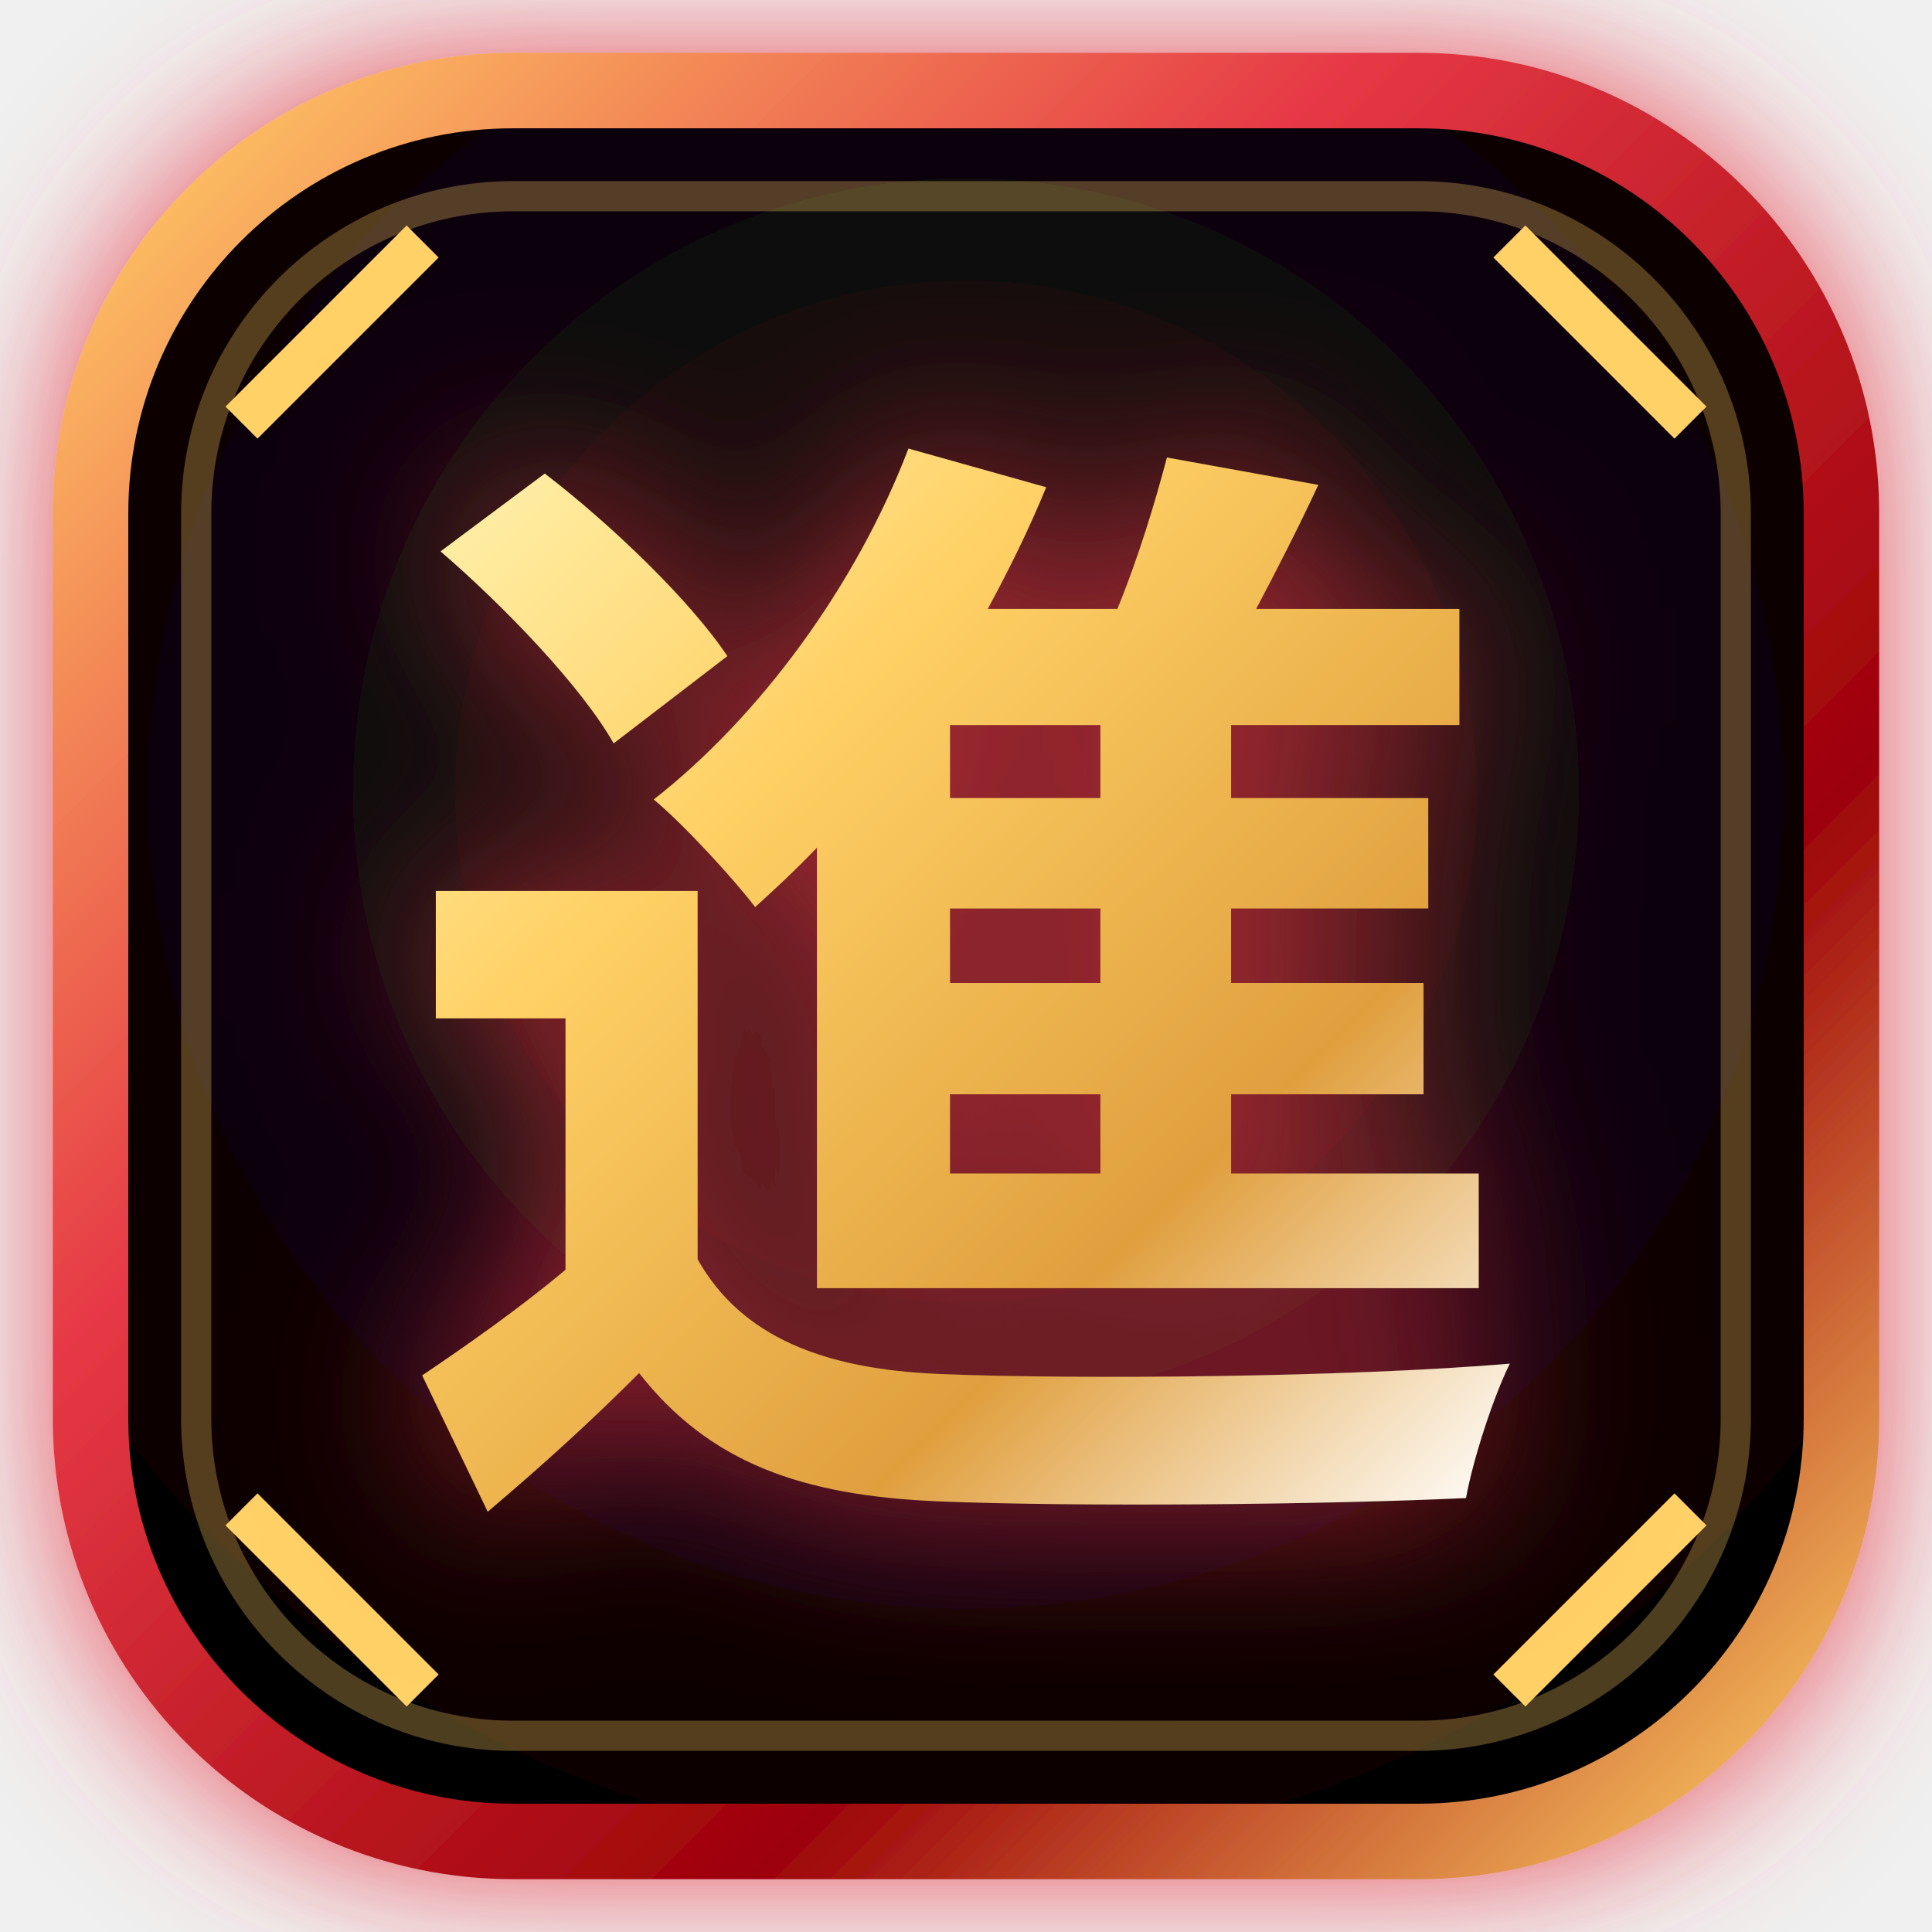
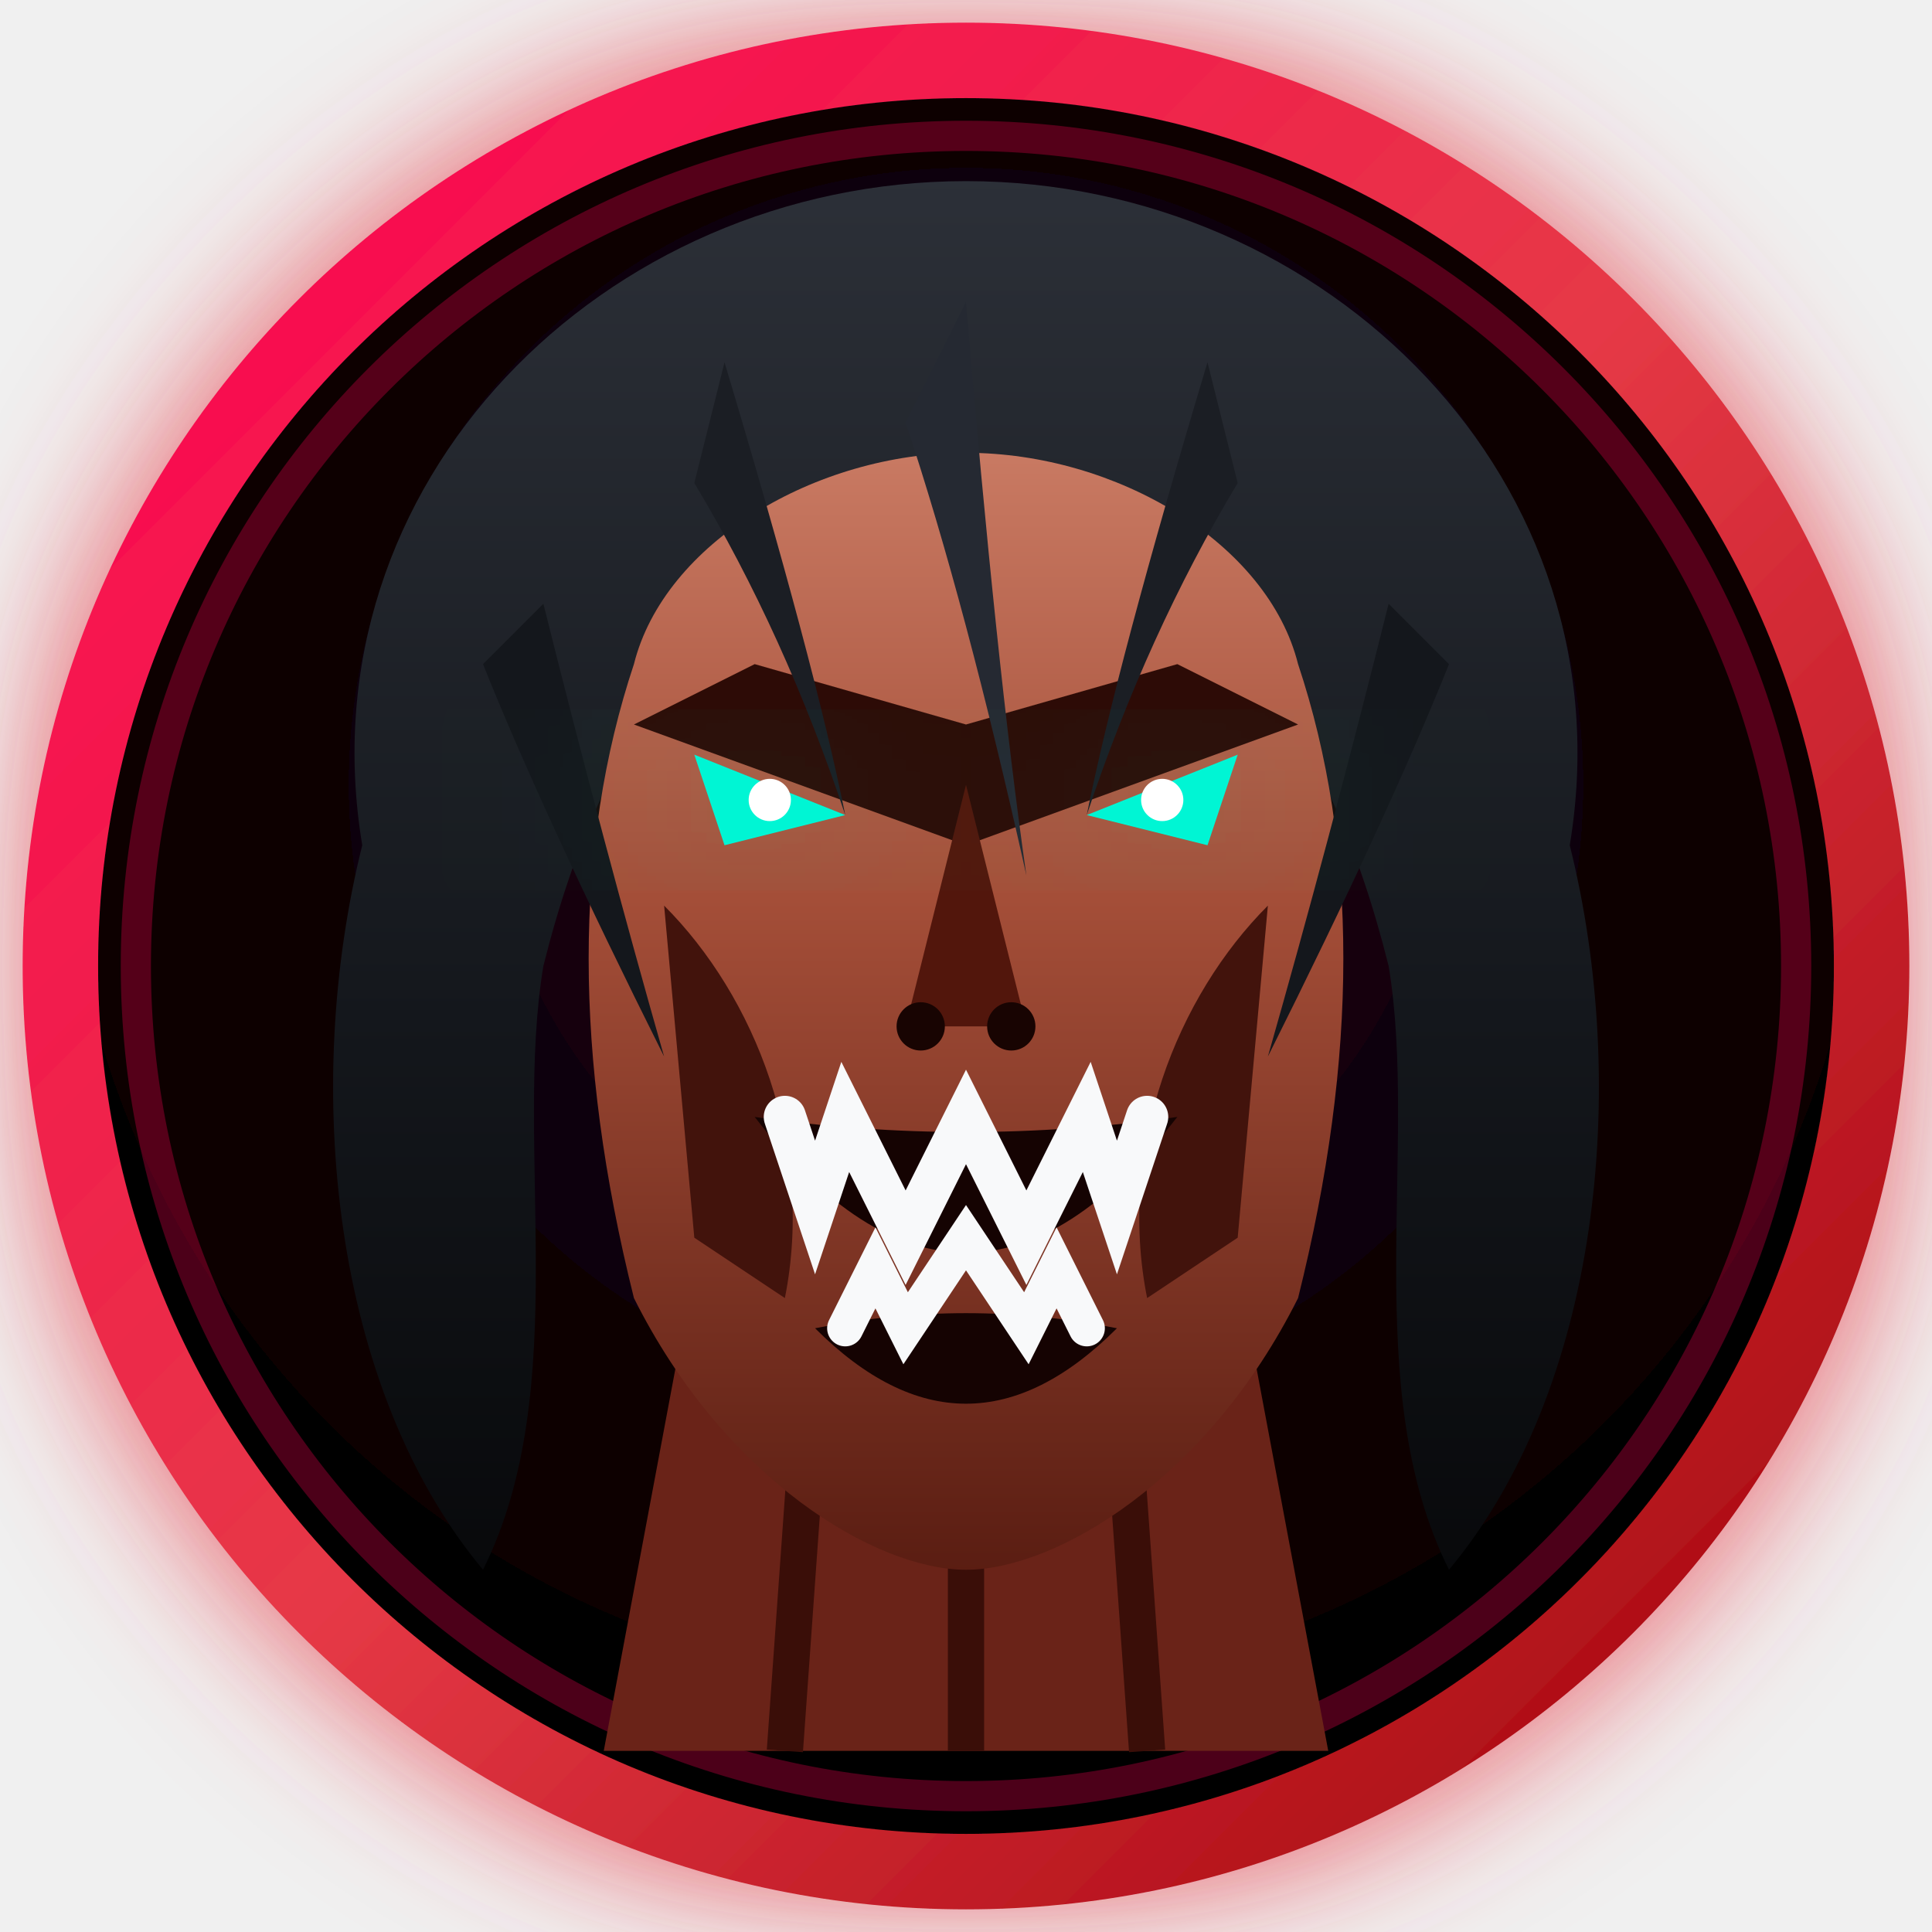
<svg xmlns="http://www.w3.org/2000/svg" viewBox="0 0 64 64" width="64" height="64">
  <defs>
-     <radialGradient id="kanjiBg" cx="50%" cy="40%" r="65%">
-       <stop offset="0%" stop-color="#1c0b10" />
-       <stop offset="60%" stop-color="#0e0608" />
-       <stop offset="100%" stop-color="#050203" />
+     <radialGradient id="titanBg" cx="50%" cy="40%" r="60%">
+       <stop offset="0%" stop-color="#1e0a0d" />
+       <stop offset="70%" stop-color="#0a0305" />
+       <stop offset="100%" stop-color="#020102" />
    </radialGradient>
-     <linearGradient id="borderGrad" x1="0%" y1="0%" x2="100%" y2="100%">
-       <stop offset="0%" stop-color="#ffd166" />
-       <stop offset="35%" stop-color="#e63946" />
-       <stop offset="70%" stop-color="#9d0208" />
-       <stop offset="100%" stop-color="#ffd166" />
+     <linearGradient id="titanRim" x1="0%" y1="0%" x2="100%" y2="100%">
+       <stop offset="0%" stop-color="#ff0054" />
+       <stop offset="50%" stop-color="#e63946" />
+       <stop offset="100%" stop-color="#9d0208" />
    </linearGradient>
-     <linearGradient id="kanjiGold" x1="0%" y1="0%" x2="100%" y2="100%">
-       <stop offset="0%" stop-color="#fff3b0" />
-       <stop offset="30%" stop-color="#ffd166" />
-       <stop offset="70%" stop-color="#e09f3e" />
-       <stop offset="100%" stop-color="#fff" />
+     <linearGradient id="hairGrad" x1="0%" y1="0%" x2="0%" y2="100%">
+       <stop offset="0%" stop-color="#2c3038" />
+       <stop offset="60%" stop-color="#14171c" />
+       <stop offset="100%" stop-color="#08090b" />
    </linearGradient>
-     <filter id="crimsonGlow" x="-20%" y="-20%" width="140%" height="140%">
-       <feDropShadow dx="0" dy="0" stdDeviation="2.5" flood-color="#e63946" flood-opacity="0.9" />
+     <linearGradient id="fleshGrad" x1="0%" y1="0%" x2="0%" y2="100%">
+       <stop offset="0%" stop-color="#c97a63" />
+       <stop offset="40%" stop-color="#a44e38" />
+       <stop offset="100%" stop-color="#5a1d12" />
+     </linearGradient>
+     <filter id="emeraldEyeGlow" x="-50%" y="-50%" width="200%" height="200%">
+       <feDropShadow dx="0" dy="0" stdDeviation="2" flood-color="#00f5d4" flood-opacity="1" />
+       <feDropShadow dx="0" dy="0" stdDeviation="4" flood-color="#06d6a0" flood-opacity="0.8" />
    </filter>
-     <filter id="textShadow" x="-30%" y="-30%" width="160%" height="160%">
-       <feDropShadow dx="0" dy="1" stdDeviation="1.2" flood-color="#000000" flood-opacity="0.95" />
-       <feDropShadow dx="0" dy="0" stdDeviation="3" flood-color="#e63946" flood-opacity="0.75" />
+     <filter id="titanGlow" x="-20%" y="-20%" width="140%" height="140%">
+       <feDropShadow dx="0" dy="0" stdDeviation="2.5" flood-color="#e63946" flood-opacity="0.85" />
    </filter>
  </defs>
-   <rect x="3" y="3" width="58" height="58" rx="14" fill="url(#kanjiBg)" stroke="url(#borderGrad)" stroke-width="2.5" filter="url(#crimsonGlow)" />
-   <rect x="6.5" y="6.5" width="51" height="51" rx="10.5" fill="none" stroke="rgba(255, 209, 102, 0.3)" stroke-width="1" />
-   <line x1="8" y1="14" x2="14" y2="8" stroke="#ffd166" stroke-width="1.5" />
-   <line x1="56" y1="14" x2="50" y2="8" stroke="#ffd166" stroke-width="1.5" />
-   <line x1="8" y1="50" x2="14" y2="56" stroke="#ffd166" stroke-width="1.5" />
-   <line x1="56" y1="50" x2="50" y2="56" stroke="#ffd166" stroke-width="1.5" />
-   <text x="32" y="47" text-anchor="middle" font-family="'Hiragino Mincho ProN', 'Yu Mincho', 'MS Mincho', 'Noto Serif JP', 'Cinzel Decorative', serif" font-size="38" font-weight="900" fill="url(#kanjiGold)" filter="url(#textShadow)">進</text>
+   <circle cx="32" cy="32" r="30" fill="url(#titanBg)" stroke="url(#titanRim)" stroke-width="2.5" filter="url(#titanGlow)" />
+   <circle cx="32" cy="32" r="27.5" fill="none" stroke="rgba(255, 0, 84, 0.3)" stroke-width="1" />
+   <path d="M 12 28 C 10 16 20 6 32 6 C 44 6 54 16 52 28 C 54 36 53 46 48 52 C 45 46 47 38 46 32 C 44 24 40 18 32 18 C 24 18 20 24 18 32 C 17 38 19 46 16 52 C 11 46 10 36 12 28 Z" fill="url(#hairGrad)" />
+   <path d="M 23 42 L 20 58 L 44 58 L 41 42 Z" fill="#6a2318" />
+   <path d="M 27 44 L 26 58 M 32 46 L 32 58 M 37 44 L 38 58" stroke="#3a0e08" stroke-width="1.2" />
+   <path d="M 21 22 C 22 18 27 15 32 15 C 37 15 42 18 43 22 C 45 28 45 35 43 43 C 40 49 35 52 32 52 C 29 52 24 49 21 43 C 19 35 19 28 21 22 Z" fill="url(#fleshGrad)" />
+   <path d="M 22 30 C 25 33 27 38 26 43 L 23 41 Z" fill="#42130c" />
+   <path d="M 42 30 C 39 33 37 38 38 43 L 41 41 Z" fill="#42130c" />
+   <path d="M 21 24 L 32 28 L 43 24 L 39 22 L 32 24 L 25 22 Z" fill="#2d0b06" />
+   <polygon points="32,26 30,34 34,34" fill="#52160c" />
+   <circle cx="30.5" cy="34" r="0.8" fill="#180402" />
+   <circle cx="33.5" cy="34" r="0.8" fill="#180402" />
+   <path d="M 25 37 Q 32 38 39 37 Q 32 46 25 37 Z" fill="#150302" />
+   <path d="M 26 37 L 27 40 L 28 37 L 30 41 L 32 37 L 34 41 L 36 37 L 37 40 L 38 37" stroke="#f8f9fa" stroke-width="1.4" fill="none" stroke-linecap="round" />
+   <path d="M 27 44 Q 32 43 37 44 Q 32 49 27 44 Z" fill="#150302" />
+   <path d="M 28 44 L 29 42 L 30 44 L 32 41 L 34 44 L 35 42 L 36 44" stroke="#f8f9fa" stroke-width="1.2" fill="none" stroke-linecap="round" />
+   <path d="M 24 12 Q 27 22 28 27 Q 26 21 23 16 Z" fill="#1b1e24" />
+   <path d="M 32 10 Q 33 22 34 29 Q 32 20 30 14 Z" fill="#252932" />
+   <path d="M 40 12 Q 37 22 36 27 Q 38 21 41 16 Z" fill="#1b1e24" />
+   <path d="M 18 20 Q 20 28 22 35 Q 18 27 16 22 Z" fill="#14171c" />
+   <path d="M 46 20 Q 44 28 42 35 Q 46 27 48 22 Z" fill="#14171c" />
+   <g filter="url(#emeraldEyeGlow)">
+     <polygon points="23,25 28,27 24,28" fill="#00f5d4" />
+     <circle cx="25.5" cy="26.5" r="0.7" fill="#ffffff" />
+     <polygon points="41,25 36,27 40,28" fill="#00f5d4" />
+     <circle cx="38.5" cy="26.5" r="0.7" fill="#ffffff" />
+   </g>
</svg>
